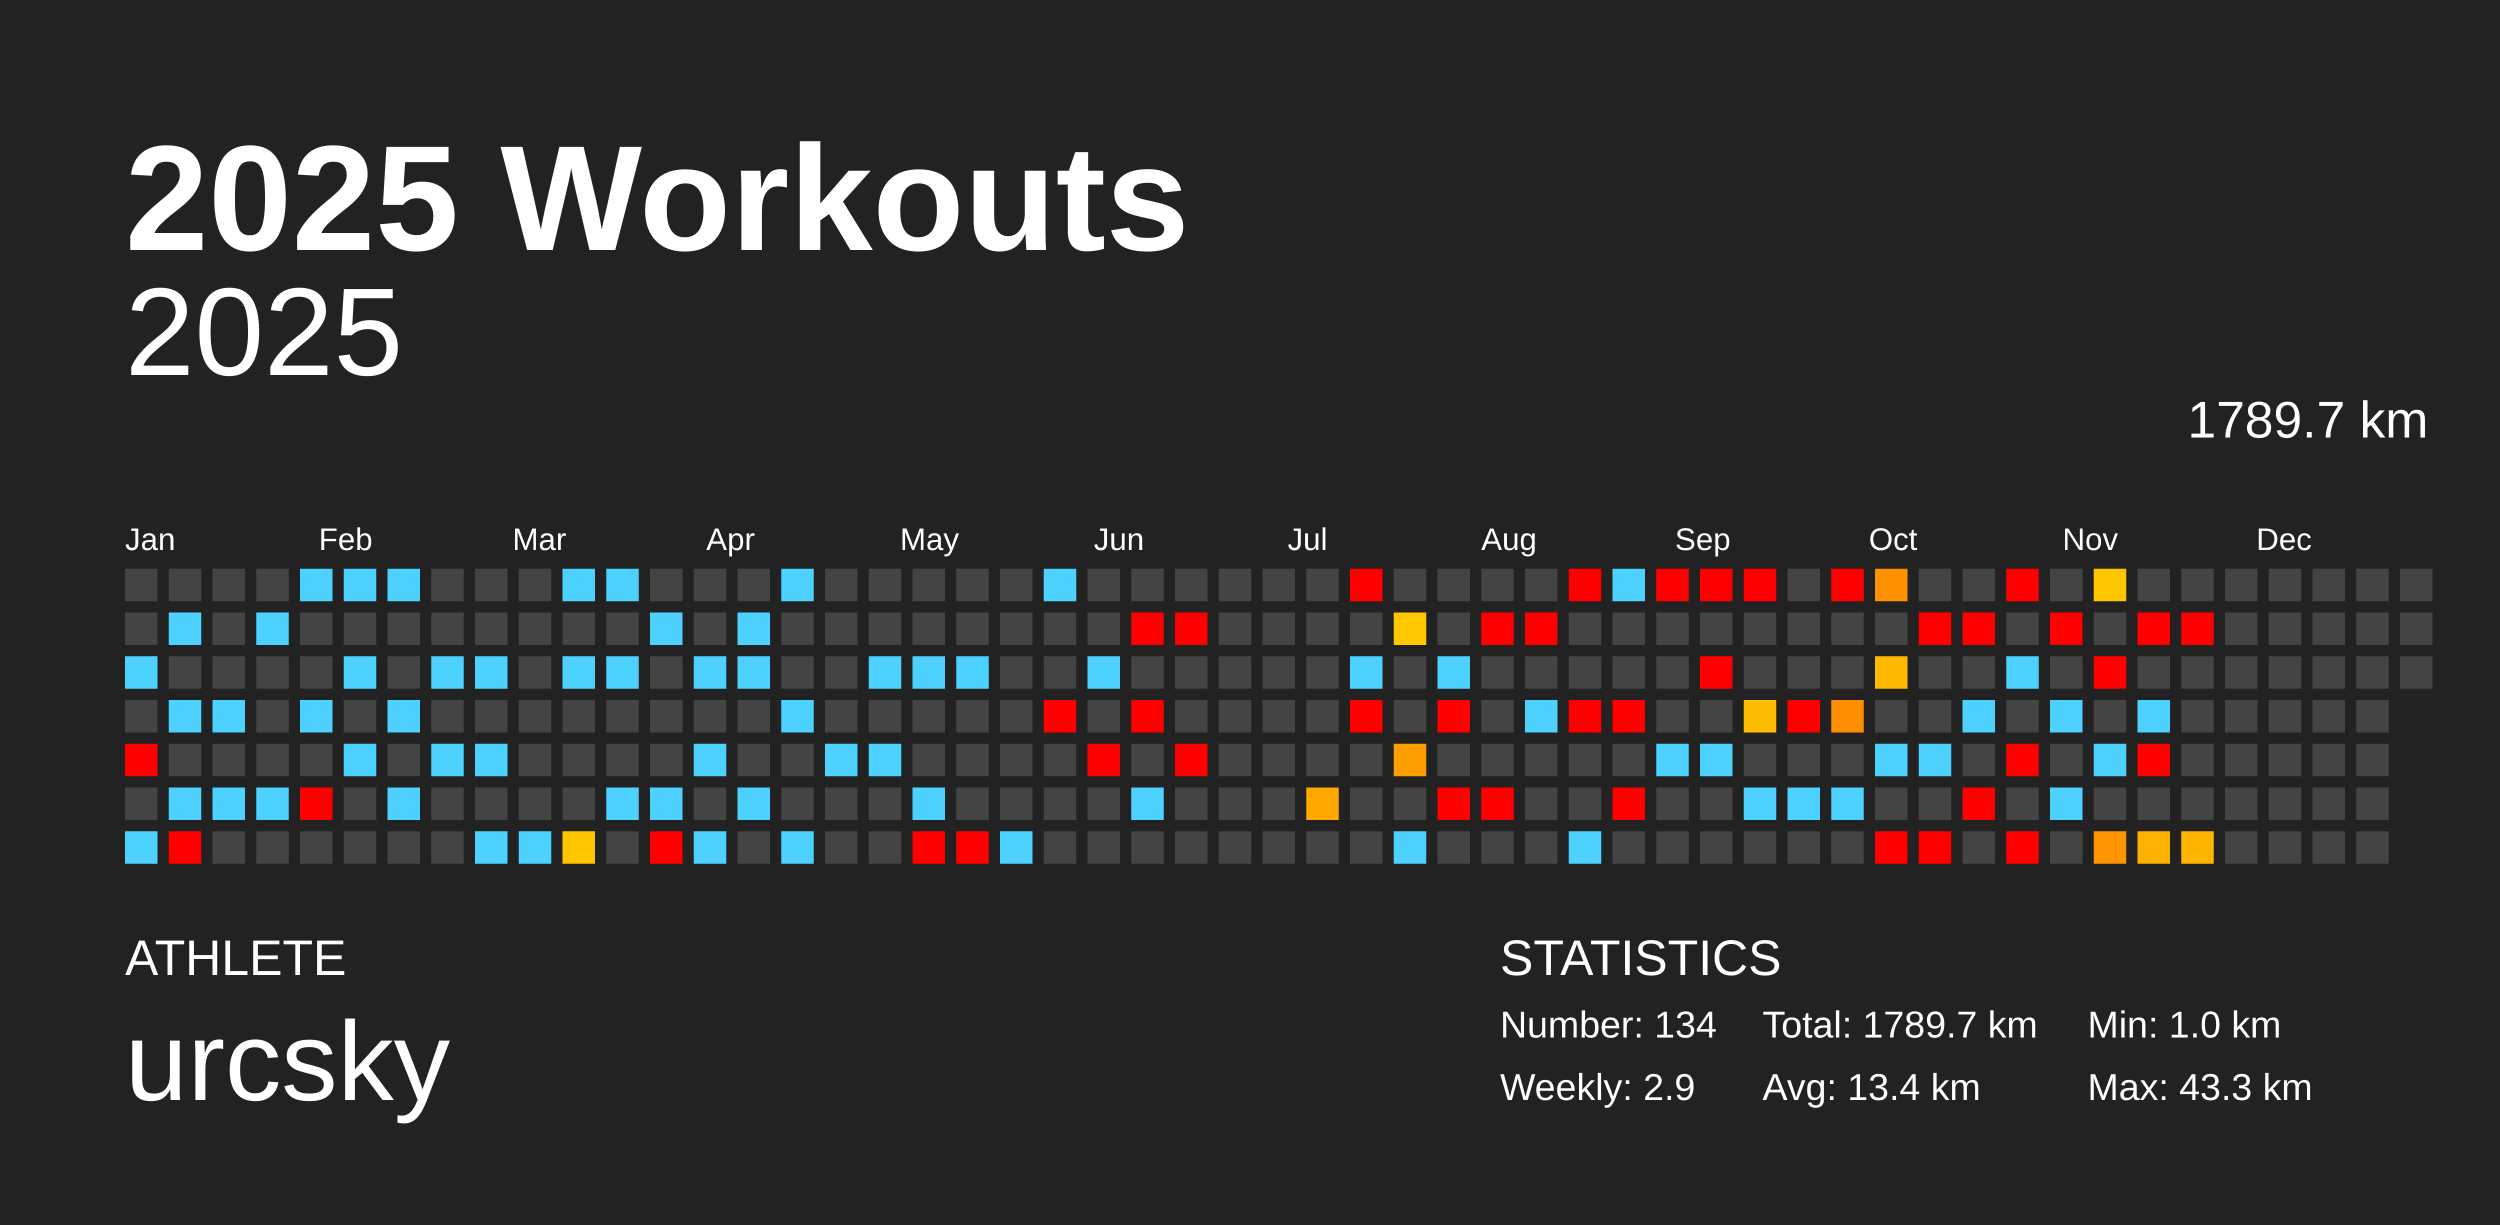
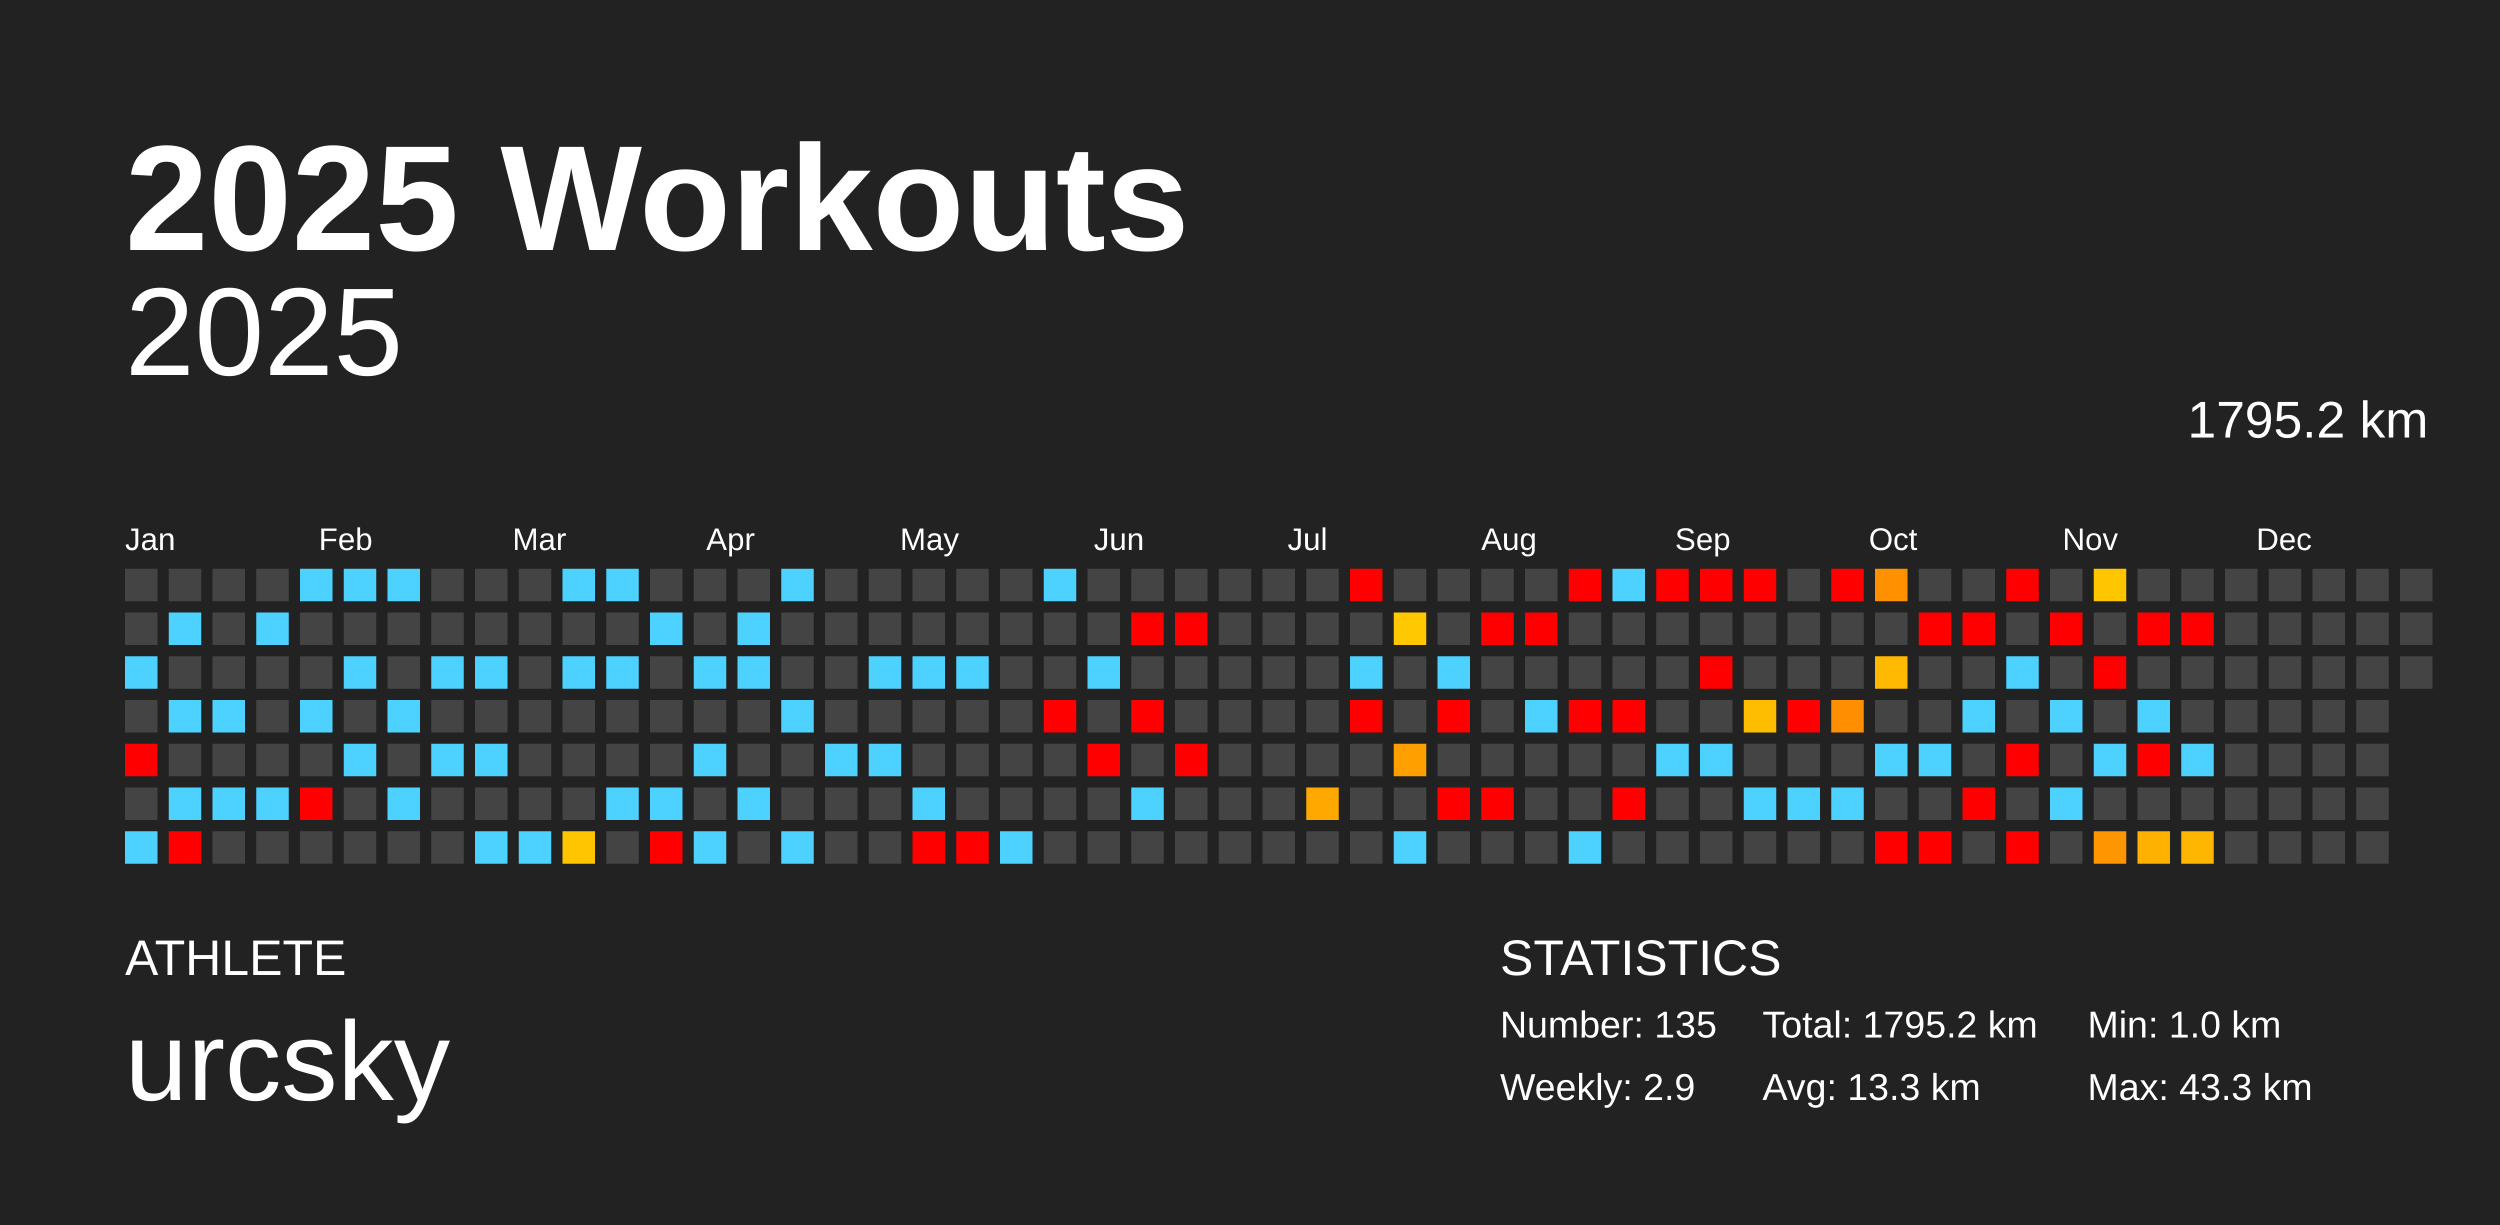
<svg xmlns="http://www.w3.org/2000/svg" baseProfile="full" height="98mm" version="1.1" viewBox="0,0,200,98" width="200mm">
  <defs />
  <rect fill="#222222" height="98" width="200" x="0" y="0" />
  <text fill="#FFFFFF" style="font-size:12px; font-family:Arial; font-weight:bold;" x="10" y="20">2025 Workouts</text>
  <text fill="#FFFFFF" style="font-size:4px; font-family:Arial" x="10" y="78">ATHLETE</text>
  <text fill="#FFFFFF" style="font-size:9px; font-family:Arial" x="10" y="88">urcsky</text>
  <text fill="#FFFFFF" style="font-size:4px; font-family:Arial" x="120" y="78">STATISTICS</text>
-   <text fill="#FFFFFF" style="font-size:3px; font-family:Arial" x="120" y="83">Number: 134</text>
+   <text fill="#FFFFFF" style="font-size:3px; font-family:Arial" x="120" y="83">Number: 135</text>
  <text fill="#FFFFFF" style="font-size:3px; font-family:Arial" x="120" y="88">Weekly: 2.9</text>
-   <text fill="#FFFFFF" style="font-size:3px; font-family:Arial" x="141" y="83">Total: 1789.7 km</text>
-   <text fill="#FFFFFF" style="font-size:3px; font-family:Arial" x="141" y="88">Avg: 13.4 km</text>
+   <text fill="#FFFFFF" style="font-size:3px; font-family:Arial" x="141" y="83">Total: 1795.2 km</text>
+   <text fill="#FFFFFF" style="font-size:3px; font-family:Arial" x="141" y="88">Avg: 13.3 km</text>
  <text fill="#FFFFFF" style="font-size:3px; font-family:Arial" x="167" y="83">Min: 1.0 km</text>
  <text fill="#FFFFFF" style="font-size:3px; font-family:Arial" x="167" y="88">Max: 43.3 km</text>
  <text alignment-baseline="hanging" fill="#FFFFFF" style="font-size:10.0px; font-family:Arial;" x="10" y="30">2025</text>
-   <text alignment-baseline="hanging" fill="#FFFFFF" style="font-size:4.125px; font-family:Arial;" x="175" y="35">1789.7 km</text>
+   <text alignment-baseline="hanging" fill="#FFFFFF" style="font-size:4.125px; font-family:Arial;" x="175" y="35">1795.2 km</text>
  <text fill="#FFFFFF" style="font-size:2.5px; font-family:Arial" x="10.0" y="44">Jan</text>
  <text fill="#FFFFFF" style="font-size:2.5px; font-family:Arial" x="25.5" y="44">Feb</text>
  <text fill="#FFFFFF" style="font-size:2.5px; font-family:Arial" x="41.0" y="44">Mar</text>
  <text fill="#FFFFFF" style="font-size:2.5px; font-family:Arial" x="56.5" y="44">Apr</text>
  <text fill="#FFFFFF" style="font-size:2.5px; font-family:Arial" x="72.0" y="44">May</text>
  <text fill="#FFFFFF" style="font-size:2.5px; font-family:Arial" x="87.5" y="44">Jun</text>
  <text fill="#FFFFFF" style="font-size:2.5px; font-family:Arial" x="103.0" y="44">Jul</text>
  <text fill="#FFFFFF" style="font-size:2.5px; font-family:Arial" x="118.5" y="44">Aug</text>
  <text fill="#FFFFFF" style="font-size:2.5px; font-family:Arial" x="134.0" y="44">Sep</text>
  <text fill="#FFFFFF" style="font-size:2.5px; font-family:Arial" x="149.5" y="44">Oct</text>
  <text fill="#FFFFFF" style="font-size:2.5px; font-family:Arial" x="165.0" y="44">Nov</text>
  <text fill="#FFFFFF" style="font-size:2.5px; font-family:Arial" x="180.5" y="44">Dec</text>
  <rect fill="#444444" height="2.6" width="2.6" x="10.0" y="45.5" />
  <rect fill="#444444" height="2.6" width="2.6" x="10.0" y="49.0" />
  <rect fill="#4dd2ff" height="2.6" width="2.6" x="10.0" y="52.5" />
  <rect fill="#444444" height="2.6" width="2.6" x="10.0" y="56.0" />
  <rect fill="red" height="2.6" width="2.6" x="10.0" y="59.5" />
  <rect fill="#444444" height="2.6" width="2.6" x="10.0" y="63.0" />
  <rect fill="#4dd2ff" height="2.6" width="2.6" x="10.0" y="66.5" />
  <rect fill="#444444" height="2.6" width="2.6" x="13.5" y="45.5" />
  <rect fill="#4dd2ff" height="2.6" width="2.6" x="13.5" y="49.0" />
  <rect fill="#444444" height="2.6" width="2.6" x="13.5" y="52.5" />
  <rect fill="#4dd2ff" height="2.6" width="2.6" x="13.5" y="56.0" />
  <rect fill="#444444" height="2.6" width="2.6" x="13.5" y="59.5" />
  <rect fill="#4dd2ff" height="2.6" width="2.6" x="13.5" y="63.0" />
  <rect fill="red" height="2.6" width="2.6" x="13.5" y="66.5" />
  <rect fill="#444444" height="2.6" width="2.6" x="17.0" y="45.5" />
  <rect fill="#444444" height="2.6" width="2.6" x="17.0" y="49.0" />
  <rect fill="#444444" height="2.6" width="2.6" x="17.0" y="52.5" />
  <rect fill="#4dd2ff" height="2.6" width="2.6" x="17.0" y="56.0" />
  <rect fill="#444444" height="2.6" width="2.6" x="17.0" y="59.5" />
  <rect fill="#4dd2ff" height="2.6" width="2.6" x="17.0" y="63.0" />
  <rect fill="#444444" height="2.6" width="2.6" x="17.0" y="66.5" />
  <rect fill="#444444" height="2.6" width="2.6" x="20.5" y="45.5" />
  <rect fill="#4dd2ff" height="2.6" width="2.6" x="20.5" y="49.0" />
  <rect fill="#444444" height="2.6" width="2.6" x="20.5" y="52.5" />
  <rect fill="#444444" height="2.6" width="2.6" x="20.5" y="56.0" />
  <rect fill="#444444" height="2.6" width="2.6" x="20.5" y="59.5" />
  <rect fill="#4dd2ff" height="2.6" width="2.6" x="20.5" y="63.0" />
  <rect fill="#444444" height="2.6" width="2.6" x="20.5" y="66.5" />
  <rect fill="#4dd2ff" height="2.6" width="2.6" x="24.0" y="45.5" />
  <rect fill="#444444" height="2.6" width="2.6" x="24.0" y="49.0" />
  <rect fill="#444444" height="2.6" width="2.6" x="24.0" y="52.5" />
  <rect fill="#4dd2ff" height="2.6" width="2.6" x="24.0" y="56.0" />
  <rect fill="#444444" height="2.6" width="2.6" x="24.0" y="59.5" />
  <rect fill="red" height="2.6" width="2.6" x="24.0" y="63.0" />
  <rect fill="#444444" height="2.6" width="2.6" x="24.0" y="66.5" />
  <rect fill="#4dd2ff" height="2.6" width="2.6" x="27.5" y="45.5" />
  <rect fill="#444444" height="2.6" width="2.6" x="27.5" y="49.0" />
  <rect fill="#4dd2ff" height="2.6" width="2.6" x="27.5" y="52.5" />
  <rect fill="#444444" height="2.6" width="2.6" x="27.5" y="56.0" />
  <rect fill="#4dd2ff" height="2.6" width="2.6" x="27.5" y="59.5" />
  <rect fill="#444444" height="2.6" width="2.6" x="27.5" y="63.0" />
  <rect fill="#444444" height="2.6" width="2.6" x="27.5" y="66.5" />
  <rect fill="#4dd2ff" height="2.6" width="2.6" x="31.0" y="45.5" />
  <rect fill="#444444" height="2.6" width="2.6" x="31.0" y="49.0" />
  <rect fill="#444444" height="2.6" width="2.6" x="31.0" y="52.5" />
  <rect fill="#4dd2ff" height="2.6" width="2.6" x="31.0" y="56.0" />
  <rect fill="#444444" height="2.6" width="2.6" x="31.0" y="59.5" />
  <rect fill="#4dd2ff" height="2.6" width="2.6" x="31.0" y="63.0" />
  <rect fill="#444444" height="2.6" width="2.6" x="31.0" y="66.5" />
  <rect fill="#444444" height="2.6" width="2.6" x="34.5" y="45.5" />
  <rect fill="#444444" height="2.6" width="2.6" x="34.5" y="49.0" />
  <rect fill="#4dd2ff" height="2.6" width="2.6" x="34.5" y="52.5" />
  <rect fill="#444444" height="2.6" width="2.6" x="34.5" y="56.0" />
  <rect fill="#4dd2ff" height="2.6" width="2.6" x="34.5" y="59.5" />
  <rect fill="#444444" height="2.6" width="2.6" x="34.5" y="63.0" />
  <rect fill="#444444" height="2.6" width="2.6" x="34.5" y="66.5" />
  <rect fill="#444444" height="2.6" width="2.6" x="38.0" y="45.5" />
  <rect fill="#444444" height="2.6" width="2.6" x="38.0" y="49.0" />
  <rect fill="#4dd2ff" height="2.6" width="2.6" x="38.0" y="52.5" />
  <rect fill="#444444" height="2.6" width="2.6" x="38.0" y="56.0" />
  <rect fill="#4dd2ff" height="2.6" width="2.6" x="38.0" y="59.5" />
  <rect fill="#444444" height="2.6" width="2.6" x="38.0" y="63.0" />
  <rect fill="#4dd2ff" height="2.6" width="2.6" x="38.0" y="66.5" />
  <rect fill="#444444" height="2.6" width="2.6" x="41.5" y="45.5" />
  <rect fill="#444444" height="2.6" width="2.6" x="41.5" y="49.0" />
  <rect fill="#444444" height="2.6" width="2.6" x="41.5" y="52.5" />
  <rect fill="#444444" height="2.6" width="2.6" x="41.5" y="56.0" />
  <rect fill="#444444" height="2.6" width="2.6" x="41.5" y="59.5" />
  <rect fill="#444444" height="2.6" width="2.6" x="41.5" y="63.0" />
  <rect fill="#4dd2ff" height="2.6" width="2.6" x="41.5" y="66.5" />
  <rect fill="#4dd2ff" height="2.6" width="2.6" x="45.0" y="45.5" />
  <rect fill="#444444" height="2.6" width="2.6" x="45.0" y="49.0" />
  <rect fill="#4dd2ff" height="2.6" width="2.6" x="45.0" y="52.5" />
  <rect fill="#444444" height="2.6" width="2.6" x="45.0" y="56.0" />
  <rect fill="#444444" height="2.6" width="2.6" x="45.0" y="59.5" />
  <rect fill="#444444" height="2.6" width="2.6" x="45.0" y="63.0" />
  <rect fill="#ffc600" height="2.6" width="2.6" x="45.0" y="66.5" />
  <rect fill="#4dd2ff" height="2.6" width="2.6" x="48.5" y="45.5" />
  <rect fill="#444444" height="2.6" width="2.6" x="48.5" y="49.0" />
  <rect fill="#4dd2ff" height="2.6" width="2.6" x="48.5" y="52.5" />
  <rect fill="#444444" height="2.6" width="2.6" x="48.5" y="56.0" />
  <rect fill="#444444" height="2.6" width="2.6" x="48.5" y="59.5" />
  <rect fill="#4dd2ff" height="2.6" width="2.6" x="48.5" y="63.0" />
  <rect fill="#444444" height="2.6" width="2.6" x="48.5" y="66.5" />
  <rect fill="#444444" height="2.6" width="2.6" x="52.0" y="45.5" />
  <rect fill="#4dd2ff" height="2.6" width="2.6" x="52.0" y="49.0" />
  <rect fill="#444444" height="2.6" width="2.6" x="52.0" y="52.5" />
  <rect fill="#444444" height="2.6" width="2.6" x="52.0" y="56.0" />
  <rect fill="#444444" height="2.6" width="2.6" x="52.0" y="59.5" />
  <rect fill="#4dd2ff" height="2.6" width="2.6" x="52.0" y="63.0" />
  <rect fill="red" height="2.6" width="2.6" x="52.0" y="66.5" />
  <rect fill="#444444" height="2.6" width="2.6" x="55.5" y="45.5" />
  <rect fill="#444444" height="2.6" width="2.6" x="55.5" y="49.0" />
  <rect fill="#4dd2ff" height="2.6" width="2.6" x="55.5" y="52.5" />
  <rect fill="#444444" height="2.6" width="2.6" x="55.5" y="56.0" />
  <rect fill="#4dd2ff" height="2.6" width="2.6" x="55.5" y="59.5" />
  <rect fill="#444444" height="2.6" width="2.6" x="55.5" y="63.0" />
  <rect fill="#4dd2ff" height="2.6" width="2.6" x="55.5" y="66.5" />
  <rect fill="#444444" height="2.6" width="2.6" x="59.0" y="45.5" />
  <rect fill="#4dd2ff" height="2.6" width="2.6" x="59.0" y="49.0" />
  <rect fill="#4dd2ff" height="2.6" width="2.6" x="59.0" y="52.5" />
  <rect fill="#444444" height="2.6" width="2.6" x="59.0" y="56.0" />
  <rect fill="#444444" height="2.6" width="2.6" x="59.0" y="59.5" />
  <rect fill="#4dd2ff" height="2.6" width="2.6" x="59.0" y="63.0" />
  <rect fill="#444444" height="2.6" width="2.6" x="59.0" y="66.5" />
  <rect fill="#4dd2ff" height="2.6" width="2.6" x="62.5" y="45.5" />
  <rect fill="#444444" height="2.6" width="2.6" x="62.5" y="49.0" />
  <rect fill="#444444" height="2.6" width="2.6" x="62.5" y="52.5" />
  <rect fill="#4dd2ff" height="2.6" width="2.6" x="62.5" y="56.0" />
  <rect fill="#444444" height="2.6" width="2.6" x="62.5" y="59.5" />
  <rect fill="#444444" height="2.6" width="2.6" x="62.5" y="63.0" />
  <rect fill="#4dd2ff" height="2.6" width="2.6" x="62.5" y="66.5" />
  <rect fill="#444444" height="2.6" width="2.6" x="66.0" y="45.5" />
  <rect fill="#444444" height="2.6" width="2.6" x="66.0" y="49.0" />
  <rect fill="#444444" height="2.6" width="2.6" x="66.0" y="52.5" />
  <rect fill="#444444" height="2.6" width="2.6" x="66.0" y="56.0" />
  <rect fill="#4dd2ff" height="2.6" width="2.6" x="66.0" y="59.5" />
  <rect fill="#444444" height="2.6" width="2.6" x="66.0" y="63.0" />
  <rect fill="#444444" height="2.6" width="2.6" x="66.0" y="66.5" />
  <rect fill="#444444" height="2.6" width="2.6" x="69.5" y="45.5" />
  <rect fill="#444444" height="2.6" width="2.6" x="69.5" y="49.0" />
  <rect fill="#4dd2ff" height="2.6" width="2.6" x="69.5" y="52.5" />
  <rect fill="#444444" height="2.6" width="2.6" x="69.5" y="56.0" />
  <rect fill="#4dd2ff" height="2.6" width="2.6" x="69.5" y="59.5" />
  <rect fill="#444444" height="2.6" width="2.6" x="69.5" y="63.0" />
  <rect fill="#444444" height="2.6" width="2.6" x="69.5" y="66.5" />
  <rect fill="#444444" height="2.6" width="2.6" x="73.0" y="45.5" />
  <rect fill="#444444" height="2.6" width="2.6" x="73.0" y="49.0" />
  <rect fill="#4dd2ff" height="2.6" width="2.6" x="73.0" y="52.5" />
  <rect fill="#444444" height="2.6" width="2.6" x="73.0" y="56.0" />
  <rect fill="#444444" height="2.6" width="2.6" x="73.0" y="59.5" />
  <rect fill="#4dd2ff" height="2.6" width="2.6" x="73.0" y="63.0" />
  <rect fill="red" height="2.6" width="2.6" x="73.0" y="66.5" />
  <rect fill="#444444" height="2.6" width="2.6" x="76.5" y="45.5" />
  <rect fill="#444444" height="2.6" width="2.6" x="76.5" y="49.0" />
  <rect fill="#4dd2ff" height="2.6" width="2.6" x="76.5" y="52.5" />
  <rect fill="#444444" height="2.6" width="2.6" x="76.5" y="56.0" />
  <rect fill="#444444" height="2.6" width="2.6" x="76.5" y="59.5" />
  <rect fill="#444444" height="2.6" width="2.6" x="76.5" y="63.0" />
  <rect fill="red" height="2.6" width="2.6" x="76.5" y="66.5" />
  <rect fill="#444444" height="2.6" width="2.6" x="80.0" y="45.5" />
  <rect fill="#444444" height="2.6" width="2.6" x="80.0" y="49.0" />
  <rect fill="#444444" height="2.6" width="2.6" x="80.0" y="52.5" />
  <rect fill="#444444" height="2.6" width="2.6" x="80.0" y="56.0" />
  <rect fill="#444444" height="2.6" width="2.6" x="80.0" y="59.5" />
  <rect fill="#444444" height="2.6" width="2.6" x="80.0" y="63.0" />
  <rect fill="#4dd2ff" height="2.6" width="2.6" x="80.0" y="66.5" />
  <rect fill="#4dd2ff" height="2.6" width="2.6" x="83.5" y="45.5" />
  <rect fill="#444444" height="2.6" width="2.6" x="83.5" y="49.0" />
  <rect fill="#444444" height="2.6" width="2.6" x="83.5" y="52.5" />
  <rect fill="red" height="2.6" width="2.6" x="83.5" y="56.0" />
  <rect fill="#444444" height="2.6" width="2.6" x="83.5" y="59.5" />
  <rect fill="#444444" height="2.6" width="2.6" x="83.5" y="63.0" />
  <rect fill="#444444" height="2.6" width="2.6" x="83.5" y="66.5" />
  <rect fill="#444444" height="2.6" width="2.6" x="87.0" y="45.5" />
  <rect fill="#444444" height="2.6" width="2.6" x="87.0" y="49.0" />
  <rect fill="#4dd2ff" height="2.6" width="2.6" x="87.0" y="52.5" />
  <rect fill="#444444" height="2.6" width="2.6" x="87.0" y="56.0" />
  <rect fill="red" height="2.6" width="2.6" x="87.0" y="59.5" />
  <rect fill="#444444" height="2.6" width="2.6" x="87.0" y="63.0" />
  <rect fill="#444444" height="2.6" width="2.6" x="87.0" y="66.5" />
  <rect fill="#444444" height="2.6" width="2.6" x="90.5" y="45.5" />
  <rect fill="red" height="2.6" width="2.6" x="90.5" y="49.0" />
  <rect fill="#444444" height="2.6" width="2.6" x="90.5" y="52.5" />
  <rect fill="red" height="2.6" width="2.6" x="90.5" y="56.0" />
  <rect fill="#444444" height="2.6" width="2.6" x="90.5" y="59.5" />
  <rect fill="#4dd2ff" height="2.6" width="2.6" x="90.5" y="63.0" />
  <rect fill="#444444" height="2.6" width="2.6" x="90.5" y="66.5" />
  <rect fill="#444444" height="2.6" width="2.6" x="94.0" y="45.5" />
  <rect fill="red" height="2.6" width="2.6" x="94.0" y="49.0" />
  <rect fill="#444444" height="2.6" width="2.6" x="94.0" y="52.5" />
  <rect fill="#444444" height="2.6" width="2.6" x="94.0" y="56.0" />
  <rect fill="red" height="2.6" width="2.6" x="94.0" y="59.5" />
  <rect fill="#444444" height="2.6" width="2.6" x="94.0" y="63.0" />
  <rect fill="#444444" height="2.6" width="2.6" x="94.0" y="66.5" />
  <rect fill="#444444" height="2.6" width="2.6" x="97.5" y="45.5" />
  <rect fill="#444444" height="2.6" width="2.6" x="97.5" y="49.0" />
  <rect fill="#444444" height="2.6" width="2.6" x="97.5" y="52.5" />
  <rect fill="#444444" height="2.6" width="2.6" x="97.5" y="56.0" />
  <rect fill="#444444" height="2.6" width="2.6" x="97.5" y="59.5" />
  <rect fill="#444444" height="2.6" width="2.6" x="97.5" y="63.0" />
  <rect fill="#444444" height="2.6" width="2.6" x="97.5" y="66.5" />
  <rect fill="#444444" height="2.6" width="2.6" x="101.0" y="45.5" />
  <rect fill="#444444" height="2.6" width="2.6" x="101.0" y="49.0" />
  <rect fill="#444444" height="2.6" width="2.6" x="101.0" y="52.5" />
  <rect fill="#444444" height="2.6" width="2.6" x="101.0" y="56.0" />
  <rect fill="#444444" height="2.6" width="2.6" x="101.0" y="59.5" />
  <rect fill="#444444" height="2.6" width="2.6" x="101.0" y="63.0" />
  <rect fill="#444444" height="2.6" width="2.6" x="101.0" y="66.5" />
  <rect fill="#444444" height="2.6" width="2.6" x="104.5" y="45.5" />
  <rect fill="#444444" height="2.6" width="2.6" x="104.5" y="49.0" />
  <rect fill="#444444" height="2.6" width="2.6" x="104.5" y="52.5" />
  <rect fill="#444444" height="2.6" width="2.6" x="104.5" y="56.0" />
  <rect fill="#444444" height="2.6" width="2.6" x="104.5" y="59.5" />
  <rect fill="#ffa800" height="2.6" width="2.6" x="104.5" y="63.0" />
  <rect fill="#444444" height="2.6" width="2.6" x="104.5" y="66.5" />
  <rect fill="red" height="2.6" width="2.6" x="108.0" y="45.5" />
  <rect fill="#444444" height="2.6" width="2.6" x="108.0" y="49.0" />
  <rect fill="#4dd2ff" height="2.6" width="2.6" x="108.0" y="52.5" />
  <rect fill="red" height="2.6" width="2.6" x="108.0" y="56.0" />
  <rect fill="#444444" height="2.6" width="2.6" x="108.0" y="59.5" />
  <rect fill="#444444" height="2.6" width="2.6" x="108.0" y="63.0" />
  <rect fill="#444444" height="2.6" width="2.6" x="108.0" y="66.5" />
  <rect fill="#444444" height="2.6" width="2.6" x="111.5" y="45.5" />
  <rect fill="#ffc800" height="2.6" width="2.6" x="111.5" y="49.0" />
  <rect fill="#444444" height="2.6" width="2.6" x="111.5" y="52.5" />
  <rect fill="#444444" height="2.6" width="2.6" x="111.5" y="56.0" />
  <rect fill="#ffa000" height="2.6" width="2.6" x="111.5" y="59.5" />
  <rect fill="#444444" height="2.6" width="2.6" x="111.5" y="63.0" />
  <rect fill="#4dd2ff" height="2.6" width="2.6" x="111.5" y="66.5" />
  <rect fill="#444444" height="2.6" width="2.6" x="115.0" y="45.5" />
  <rect fill="#444444" height="2.6" width="2.6" x="115.0" y="49.0" />
  <rect fill="#4dd2ff" height="2.6" width="2.6" x="115.0" y="52.5" />
  <rect fill="red" height="2.6" width="2.6" x="115.0" y="56.0" />
  <rect fill="#444444" height="2.6" width="2.6" x="115.0" y="59.5" />
  <rect fill="red" height="2.6" width="2.6" x="115.0" y="63.0" />
  <rect fill="#444444" height="2.6" width="2.6" x="115.0" y="66.5" />
  <rect fill="#444444" height="2.6" width="2.6" x="118.5" y="45.5" />
  <rect fill="red" height="2.6" width="2.6" x="118.5" y="49.0" />
  <rect fill="#444444" height="2.6" width="2.6" x="118.5" y="52.5" />
  <rect fill="#444444" height="2.6" width="2.6" x="118.5" y="56.0" />
  <rect fill="#444444" height="2.6" width="2.6" x="118.5" y="59.5" />
  <rect fill="red" height="2.6" width="2.6" x="118.5" y="63.0" />
  <rect fill="#444444" height="2.6" width="2.6" x="118.5" y="66.5" />
  <rect fill="#444444" height="2.6" width="2.6" x="122.0" y="45.5" />
  <rect fill="red" height="2.6" width="2.6" x="122.0" y="49.0" />
  <rect fill="#444444" height="2.6" width="2.6" x="122.0" y="52.5" />
  <rect fill="#4dd2ff" height="2.6" width="2.6" x="122.0" y="56.0" />
  <rect fill="#444444" height="2.6" width="2.6" x="122.0" y="59.5" />
  <rect fill="#444444" height="2.6" width="2.6" x="122.0" y="63.0" />
  <rect fill="#444444" height="2.6" width="2.6" x="122.0" y="66.5" />
  <rect fill="red" height="2.6" width="2.6" x="125.5" y="45.5" />
  <rect fill="#444444" height="2.6" width="2.6" x="125.5" y="49.0" />
  <rect fill="#444444" height="2.6" width="2.6" x="125.5" y="52.5" />
  <rect fill="red" height="2.6" width="2.6" x="125.5" y="56.0" />
  <rect fill="#444444" height="2.6" width="2.6" x="125.5" y="59.5" />
  <rect fill="#444444" height="2.6" width="2.6" x="125.5" y="63.0" />
  <rect fill="#4dd2ff" height="2.6" width="2.6" x="125.5" y="66.5" />
  <rect fill="#4dd2ff" height="2.6" width="2.6" x="129.0" y="45.5" />
  <rect fill="#444444" height="2.6" width="2.6" x="129.0" y="49.0" />
  <rect fill="#444444" height="2.6" width="2.6" x="129.0" y="52.5" />
  <rect fill="red" height="2.6" width="2.6" x="129.0" y="56.0" />
  <rect fill="#444444" height="2.6" width="2.6" x="129.0" y="59.5" />
  <rect fill="red" height="2.6" width="2.6" x="129.0" y="63.0" />
  <rect fill="#444444" height="2.6" width="2.6" x="129.0" y="66.5" />
  <rect fill="red" height="2.6" width="2.6" x="132.5" y="45.5" />
  <rect fill="#444444" height="2.6" width="2.6" x="132.5" y="49.0" />
  <rect fill="#444444" height="2.6" width="2.6" x="132.5" y="52.5" />
  <rect fill="#444444" height="2.6" width="2.6" x="132.5" y="56.0" />
  <rect fill="#4dd2ff" height="2.6" width="2.6" x="132.5" y="59.5" />
  <rect fill="#444444" height="2.6" width="2.6" x="132.5" y="63.0" />
  <rect fill="#444444" height="2.6" width="2.6" x="132.5" y="66.5" />
  <rect fill="red" height="2.6" width="2.6" x="136.0" y="45.5" />
  <rect fill="#444444" height="2.6" width="2.6" x="136.0" y="49.0" />
  <rect fill="red" height="2.6" width="2.6" x="136.0" y="52.5" />
  <rect fill="#444444" height="2.6" width="2.6" x="136.0" y="56.0" />
  <rect fill="#4dd2ff" height="2.6" width="2.6" x="136.0" y="59.5" />
  <rect fill="#444444" height="2.6" width="2.6" x="136.0" y="63.0" />
  <rect fill="#444444" height="2.6" width="2.6" x="136.0" y="66.5" />
  <rect fill="red" height="2.6" width="2.6" x="139.5" y="45.5" />
  <rect fill="#444444" height="2.6" width="2.6" x="139.5" y="49.0" />
  <rect fill="#444444" height="2.6" width="2.6" x="139.5" y="52.5" />
  <rect fill="#ffbd00" height="2.6" width="2.6" x="139.5" y="56.0" />
  <rect fill="#444444" height="2.6" width="2.6" x="139.5" y="59.5" />
  <rect fill="#4dd2ff" height="2.6" width="2.6" x="139.5" y="63.0" />
  <rect fill="#444444" height="2.6" width="2.6" x="139.5" y="66.5" />
  <rect fill="#444444" height="2.6" width="2.6" x="143.0" y="45.5" />
  <rect fill="#444444" height="2.6" width="2.6" x="143.0" y="49.0" />
  <rect fill="#444444" height="2.6" width="2.6" x="143.0" y="52.5" />
  <rect fill="red" height="2.6" width="2.6" x="143.0" y="56.0" />
  <rect fill="#444444" height="2.6" width="2.6" x="143.0" y="59.5" />
  <rect fill="#4dd2ff" height="2.6" width="2.6" x="143.0" y="63.0" />
  <rect fill="#444444" height="2.6" width="2.6" x="143.0" y="66.5" />
  <rect fill="red" height="2.6" width="2.6" x="146.5" y="45.5" />
  <rect fill="#444444" height="2.6" width="2.6" x="146.5" y="49.0" />
  <rect fill="#444444" height="2.6" width="2.6" x="146.5" y="52.5" />
  <rect fill="#ff8f00" height="2.6" width="2.6" x="146.5" y="56.0" />
  <rect fill="#444444" height="2.6" width="2.6" x="146.5" y="59.5" />
  <rect fill="#4dd2ff" height="2.6" width="2.6" x="146.5" y="63.0" />
  <rect fill="#444444" height="2.6" width="2.6" x="146.5" y="66.5" />
  <rect fill="#ff9100" height="2.6" width="2.6" x="150.0" y="45.5" />
  <rect fill="#444444" height="2.6" width="2.6" x="150.0" y="49.0" />
  <rect fill="#ffb900" height="2.6" width="2.6" x="150.0" y="52.5" />
  <rect fill="#444444" height="2.6" width="2.6" x="150.0" y="56.0" />
  <rect fill="#4dd2ff" height="2.6" width="2.6" x="150.0" y="59.5" />
  <rect fill="#444444" height="2.6" width="2.6" x="150.0" y="63.0" />
  <rect fill="red" height="2.6" width="2.6" x="150.0" y="66.5" />
  <rect fill="#444444" height="2.6" width="2.6" x="153.5" y="45.5" />
  <rect fill="red" height="2.6" width="2.6" x="153.5" y="49.0" />
  <rect fill="#444444" height="2.6" width="2.6" x="153.5" y="52.5" />
  <rect fill="#444444" height="2.6" width="2.6" x="153.5" y="56.0" />
  <rect fill="#4dd2ff" height="2.6" width="2.6" x="153.5" y="59.5" />
  <rect fill="#444444" height="2.6" width="2.6" x="153.5" y="63.0" />
  <rect fill="red" height="2.6" width="2.6" x="153.5" y="66.5" />
  <rect fill="#444444" height="2.6" width="2.6" x="157.0" y="45.5" />
  <rect fill="red" height="2.6" width="2.6" x="157.0" y="49.0" />
  <rect fill="#444444" height="2.6" width="2.6" x="157.0" y="52.5" />
  <rect fill="#4dd2ff" height="2.6" width="2.6" x="157.0" y="56.0" />
  <rect fill="#444444" height="2.6" width="2.6" x="157.0" y="59.5" />
  <rect fill="red" height="2.6" width="2.6" x="157.0" y="63.0" />
  <rect fill="#444444" height="2.6" width="2.6" x="157.0" y="66.5" />
  <rect fill="red" height="2.6" width="2.6" x="160.5" y="45.5" />
  <rect fill="#444444" height="2.6" width="2.6" x="160.5" y="49.0" />
  <rect fill="#4dd2ff" height="2.6" width="2.6" x="160.5" y="52.5" />
  <rect fill="#444444" height="2.6" width="2.6" x="160.5" y="56.0" />
  <rect fill="red" height="2.6" width="2.6" x="160.5" y="59.5" />
  <rect fill="#444444" height="2.6" width="2.6" x="160.5" y="63.0" />
  <rect fill="red" height="2.6" width="2.6" x="160.5" y="66.5" />
  <rect fill="#444444" height="2.6" width="2.6" x="164.0" y="45.5" />
  <rect fill="red" height="2.6" width="2.6" x="164.0" y="49.0" />
  <rect fill="#444444" height="2.6" width="2.6" x="164.0" y="52.5" />
  <rect fill="#4dd2ff" height="2.6" width="2.6" x="164.0" y="56.0" />
  <rect fill="#444444" height="2.6" width="2.6" x="164.0" y="59.5" />
  <rect fill="#4dd2ff" height="2.6" width="2.6" x="164.0" y="63.0" />
  <rect fill="#444444" height="2.6" width="2.6" x="164.0" y="66.5" />
  <rect fill="#ffc600" height="2.6" width="2.6" x="167.5" y="45.5" />
  <rect fill="#444444" height="2.6" width="2.6" x="167.5" y="49.0" />
  <rect fill="red" height="2.6" width="2.6" x="167.5" y="52.5" />
  <rect fill="#444444" height="2.6" width="2.6" x="167.5" y="56.0" />
  <rect fill="#4dd2ff" height="2.6" width="2.6" x="167.5" y="59.5" />
  <rect fill="#444444" height="2.6" width="2.6" x="167.5" y="63.0" />
  <rect fill="#ff9500" height="2.6" width="2.6" x="167.5" y="66.5" />
  <rect fill="#444444" height="2.6" width="2.6" x="171.0" y="45.5" />
  <rect fill="red" height="2.6" width="2.6" x="171.0" y="49.0" />
  <rect fill="#444444" height="2.6" width="2.6" x="171.0" y="52.5" />
  <rect fill="#4dd2ff" height="2.6" width="2.6" x="171.0" y="56.0" />
  <rect fill="red" height="2.6" width="2.6" x="171.0" y="59.5" />
  <rect fill="#444444" height="2.6" width="2.6" x="171.0" y="63.0" />
  <rect fill="#ffb100" height="2.6" width="2.6" x="171.0" y="66.5" />
  <rect fill="#444444" height="2.6" width="2.6" x="174.5" y="45.5" />
  <rect fill="red" height="2.6" width="2.6" x="174.5" y="49.0" />
  <rect fill="#444444" height="2.6" width="2.6" x="174.5" y="52.5" />
  <rect fill="#444444" height="2.6" width="2.6" x="174.5" y="56.0" />
-   <rect fill="#444444" height="2.6" width="2.6" x="174.5" y="59.5" />
+   <rect fill="#4dd2ff" height="2.6" width="2.6" x="174.5" y="59.5" />
  <rect fill="#444444" height="2.6" width="2.6" x="174.5" y="63.0" />
  <rect fill="#ffb600" height="2.6" width="2.6" x="174.5" y="66.5" />
  <rect fill="#444444" height="2.6" width="2.6" x="178.0" y="45.5" />
  <rect fill="#444444" height="2.6" width="2.6" x="178.0" y="49.0" />
  <rect fill="#444444" height="2.6" width="2.6" x="178.0" y="52.5" />
  <rect fill="#444444" height="2.6" width="2.6" x="178.0" y="56.0" />
  <rect fill="#444444" height="2.6" width="2.6" x="178.0" y="59.5" />
  <rect fill="#444444" height="2.6" width="2.6" x="178.0" y="63.0" />
  <rect fill="#444444" height="2.6" width="2.6" x="178.0" y="66.5" />
  <rect fill="#444444" height="2.6" width="2.6" x="181.5" y="45.5" />
  <rect fill="#444444" height="2.6" width="2.6" x="181.5" y="49.0" />
  <rect fill="#444444" height="2.6" width="2.6" x="181.5" y="52.5" />
  <rect fill="#444444" height="2.6" width="2.6" x="181.5" y="56.0" />
  <rect fill="#444444" height="2.6" width="2.6" x="181.5" y="59.5" />
  <rect fill="#444444" height="2.6" width="2.6" x="181.5" y="63.0" />
  <rect fill="#444444" height="2.6" width="2.6" x="181.5" y="66.5" />
  <rect fill="#444444" height="2.6" width="2.6" x="185.0" y="45.5" />
  <rect fill="#444444" height="2.6" width="2.6" x="185.0" y="49.0" />
  <rect fill="#444444" height="2.6" width="2.6" x="185.0" y="52.5" />
  <rect fill="#444444" height="2.6" width="2.6" x="185.0" y="56.0" />
  <rect fill="#444444" height="2.6" width="2.6" x="185.0" y="59.5" />
  <rect fill="#444444" height="2.6" width="2.6" x="185.0" y="63.0" />
  <rect fill="#444444" height="2.6" width="2.6" x="185.0" y="66.5" />
  <rect fill="#444444" height="2.6" width="2.6" x="188.5" y="45.5" />
  <rect fill="#444444" height="2.6" width="2.6" x="188.5" y="49.0" />
  <rect fill="#444444" height="2.6" width="2.6" x="188.5" y="52.5" />
  <rect fill="#444444" height="2.6" width="2.6" x="188.5" y="56.0" />
  <rect fill="#444444" height="2.6" width="2.6" x="188.5" y="59.5" />
  <rect fill="#444444" height="2.6" width="2.6" x="188.5" y="63.0" />
  <rect fill="#444444" height="2.6" width="2.6" x="188.5" y="66.5" />
  <rect fill="#444444" height="2.6" width="2.6" x="192.0" y="45.5" />
  <rect fill="#444444" height="2.6" width="2.6" x="192.0" y="49.0" />
  <rect fill="#444444" height="2.6" width="2.6" x="192.0" y="52.5" />
</svg>
